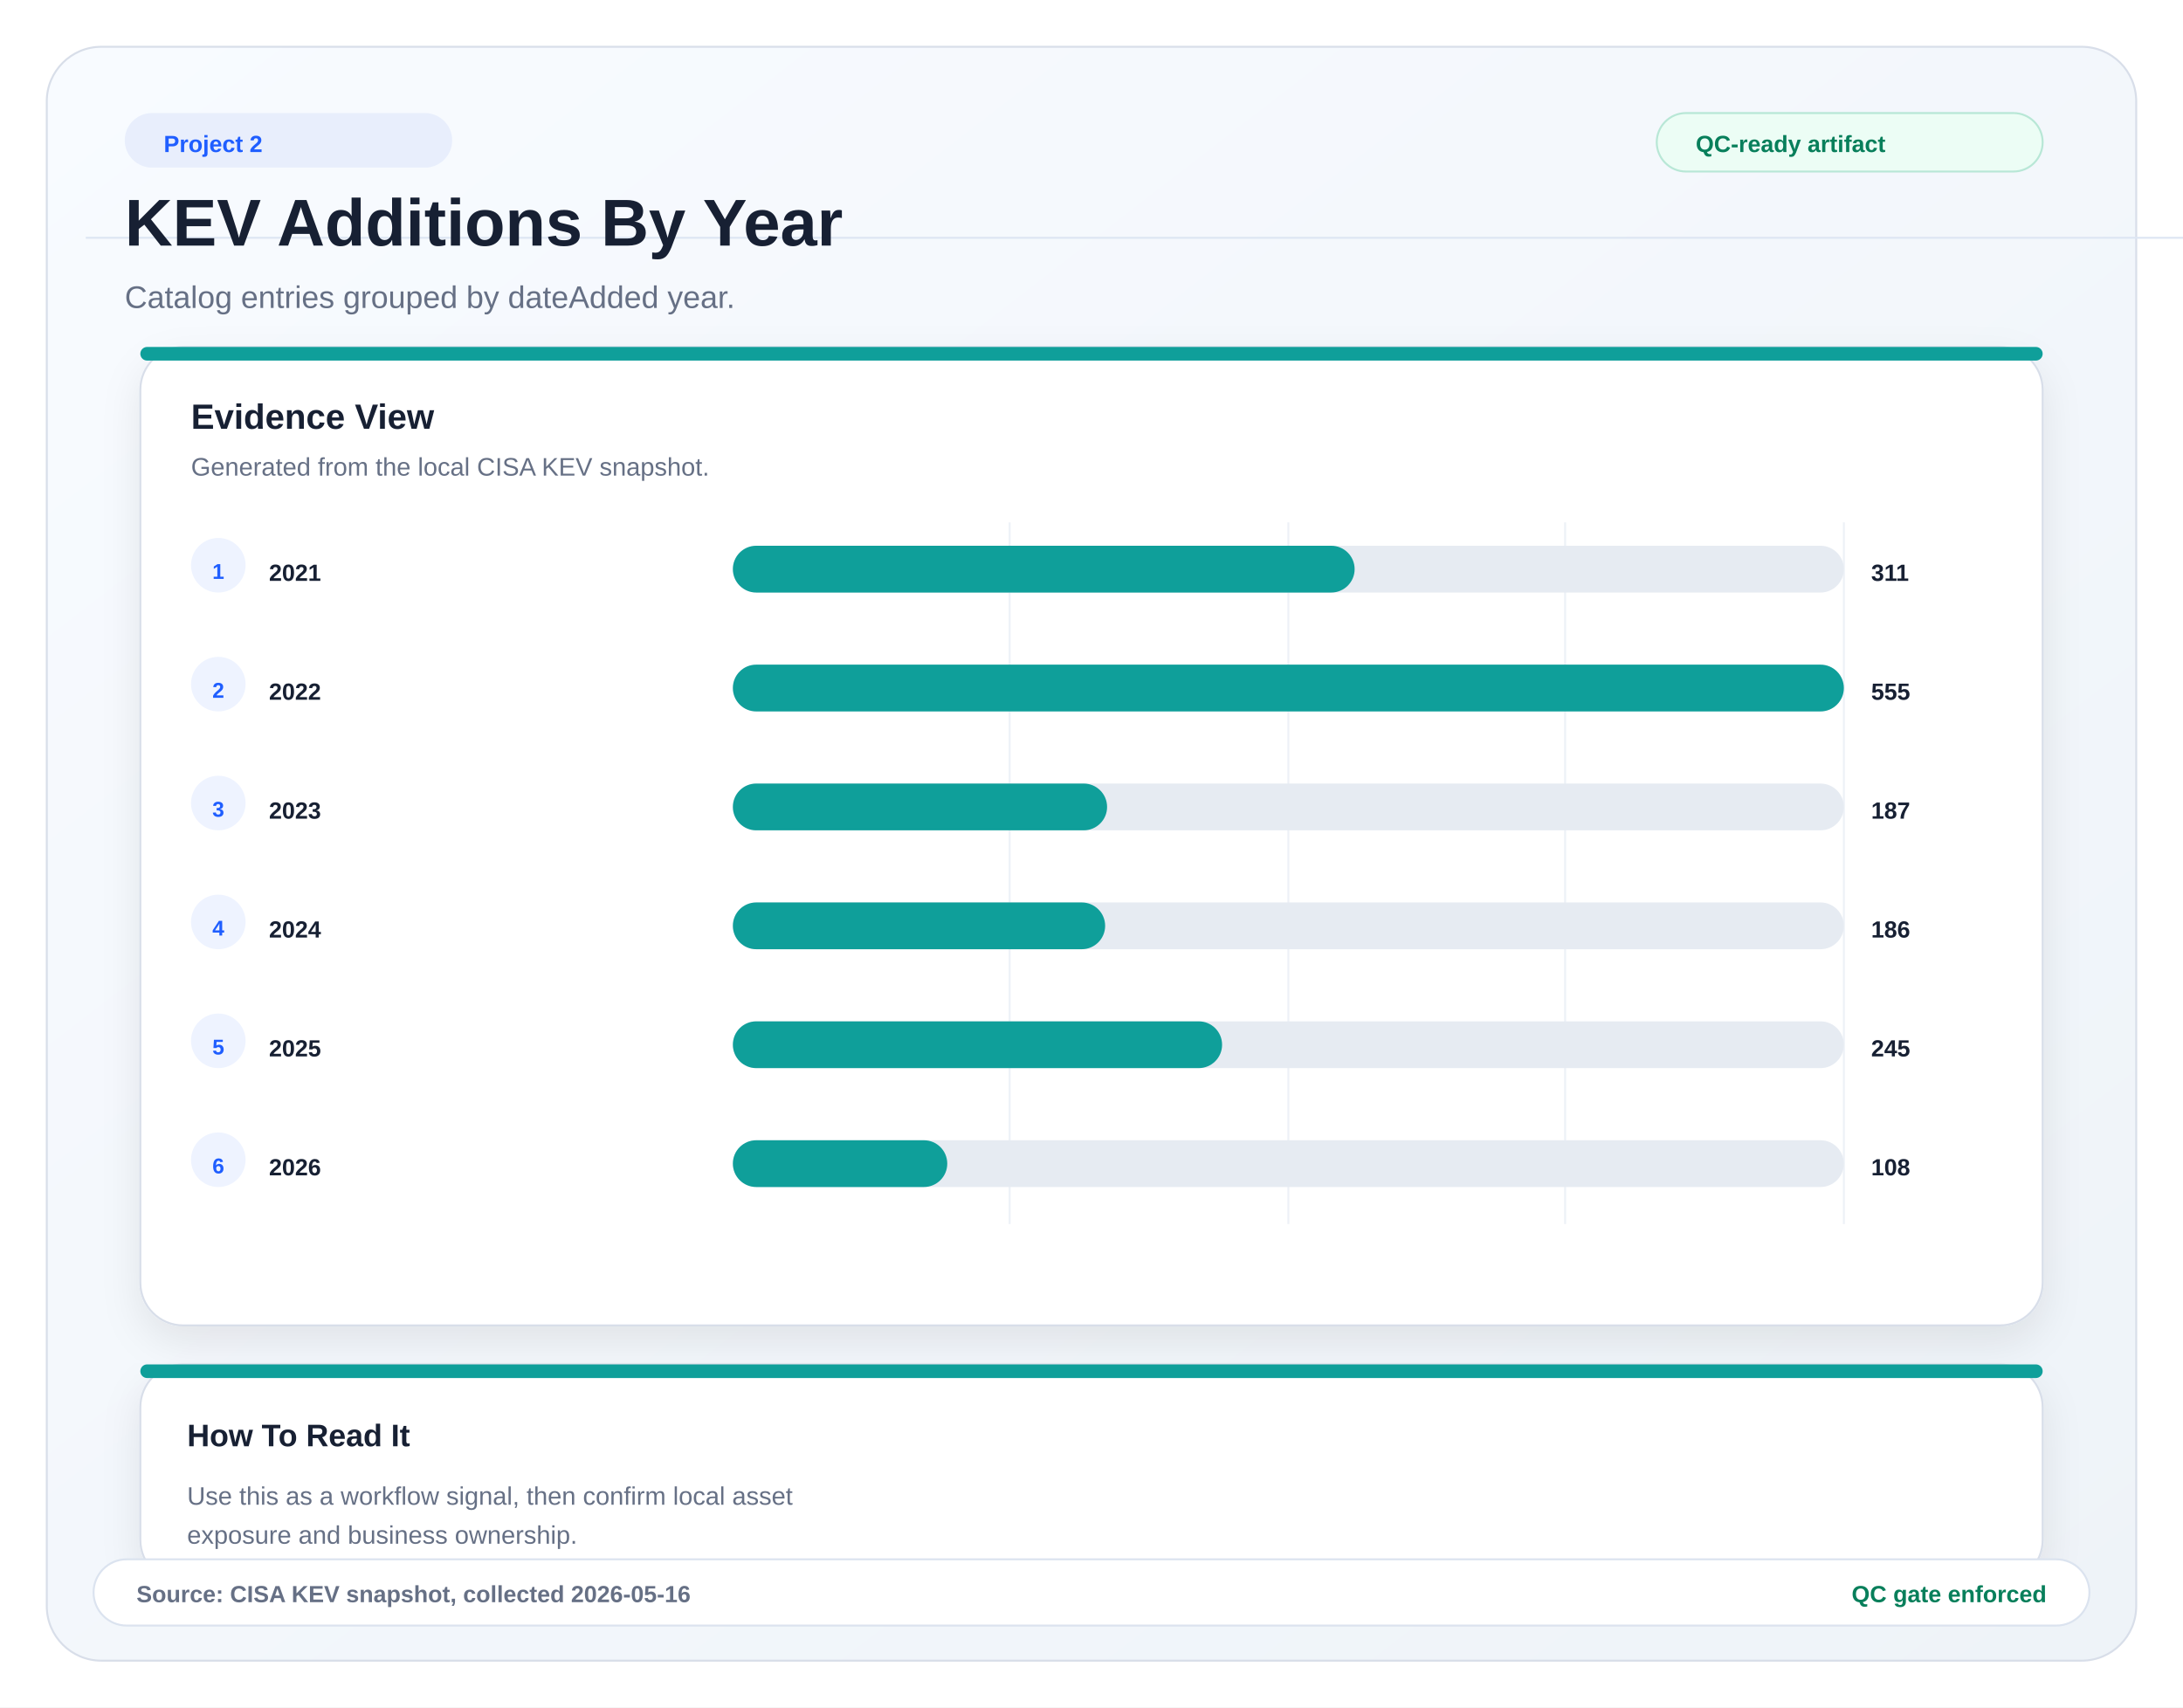
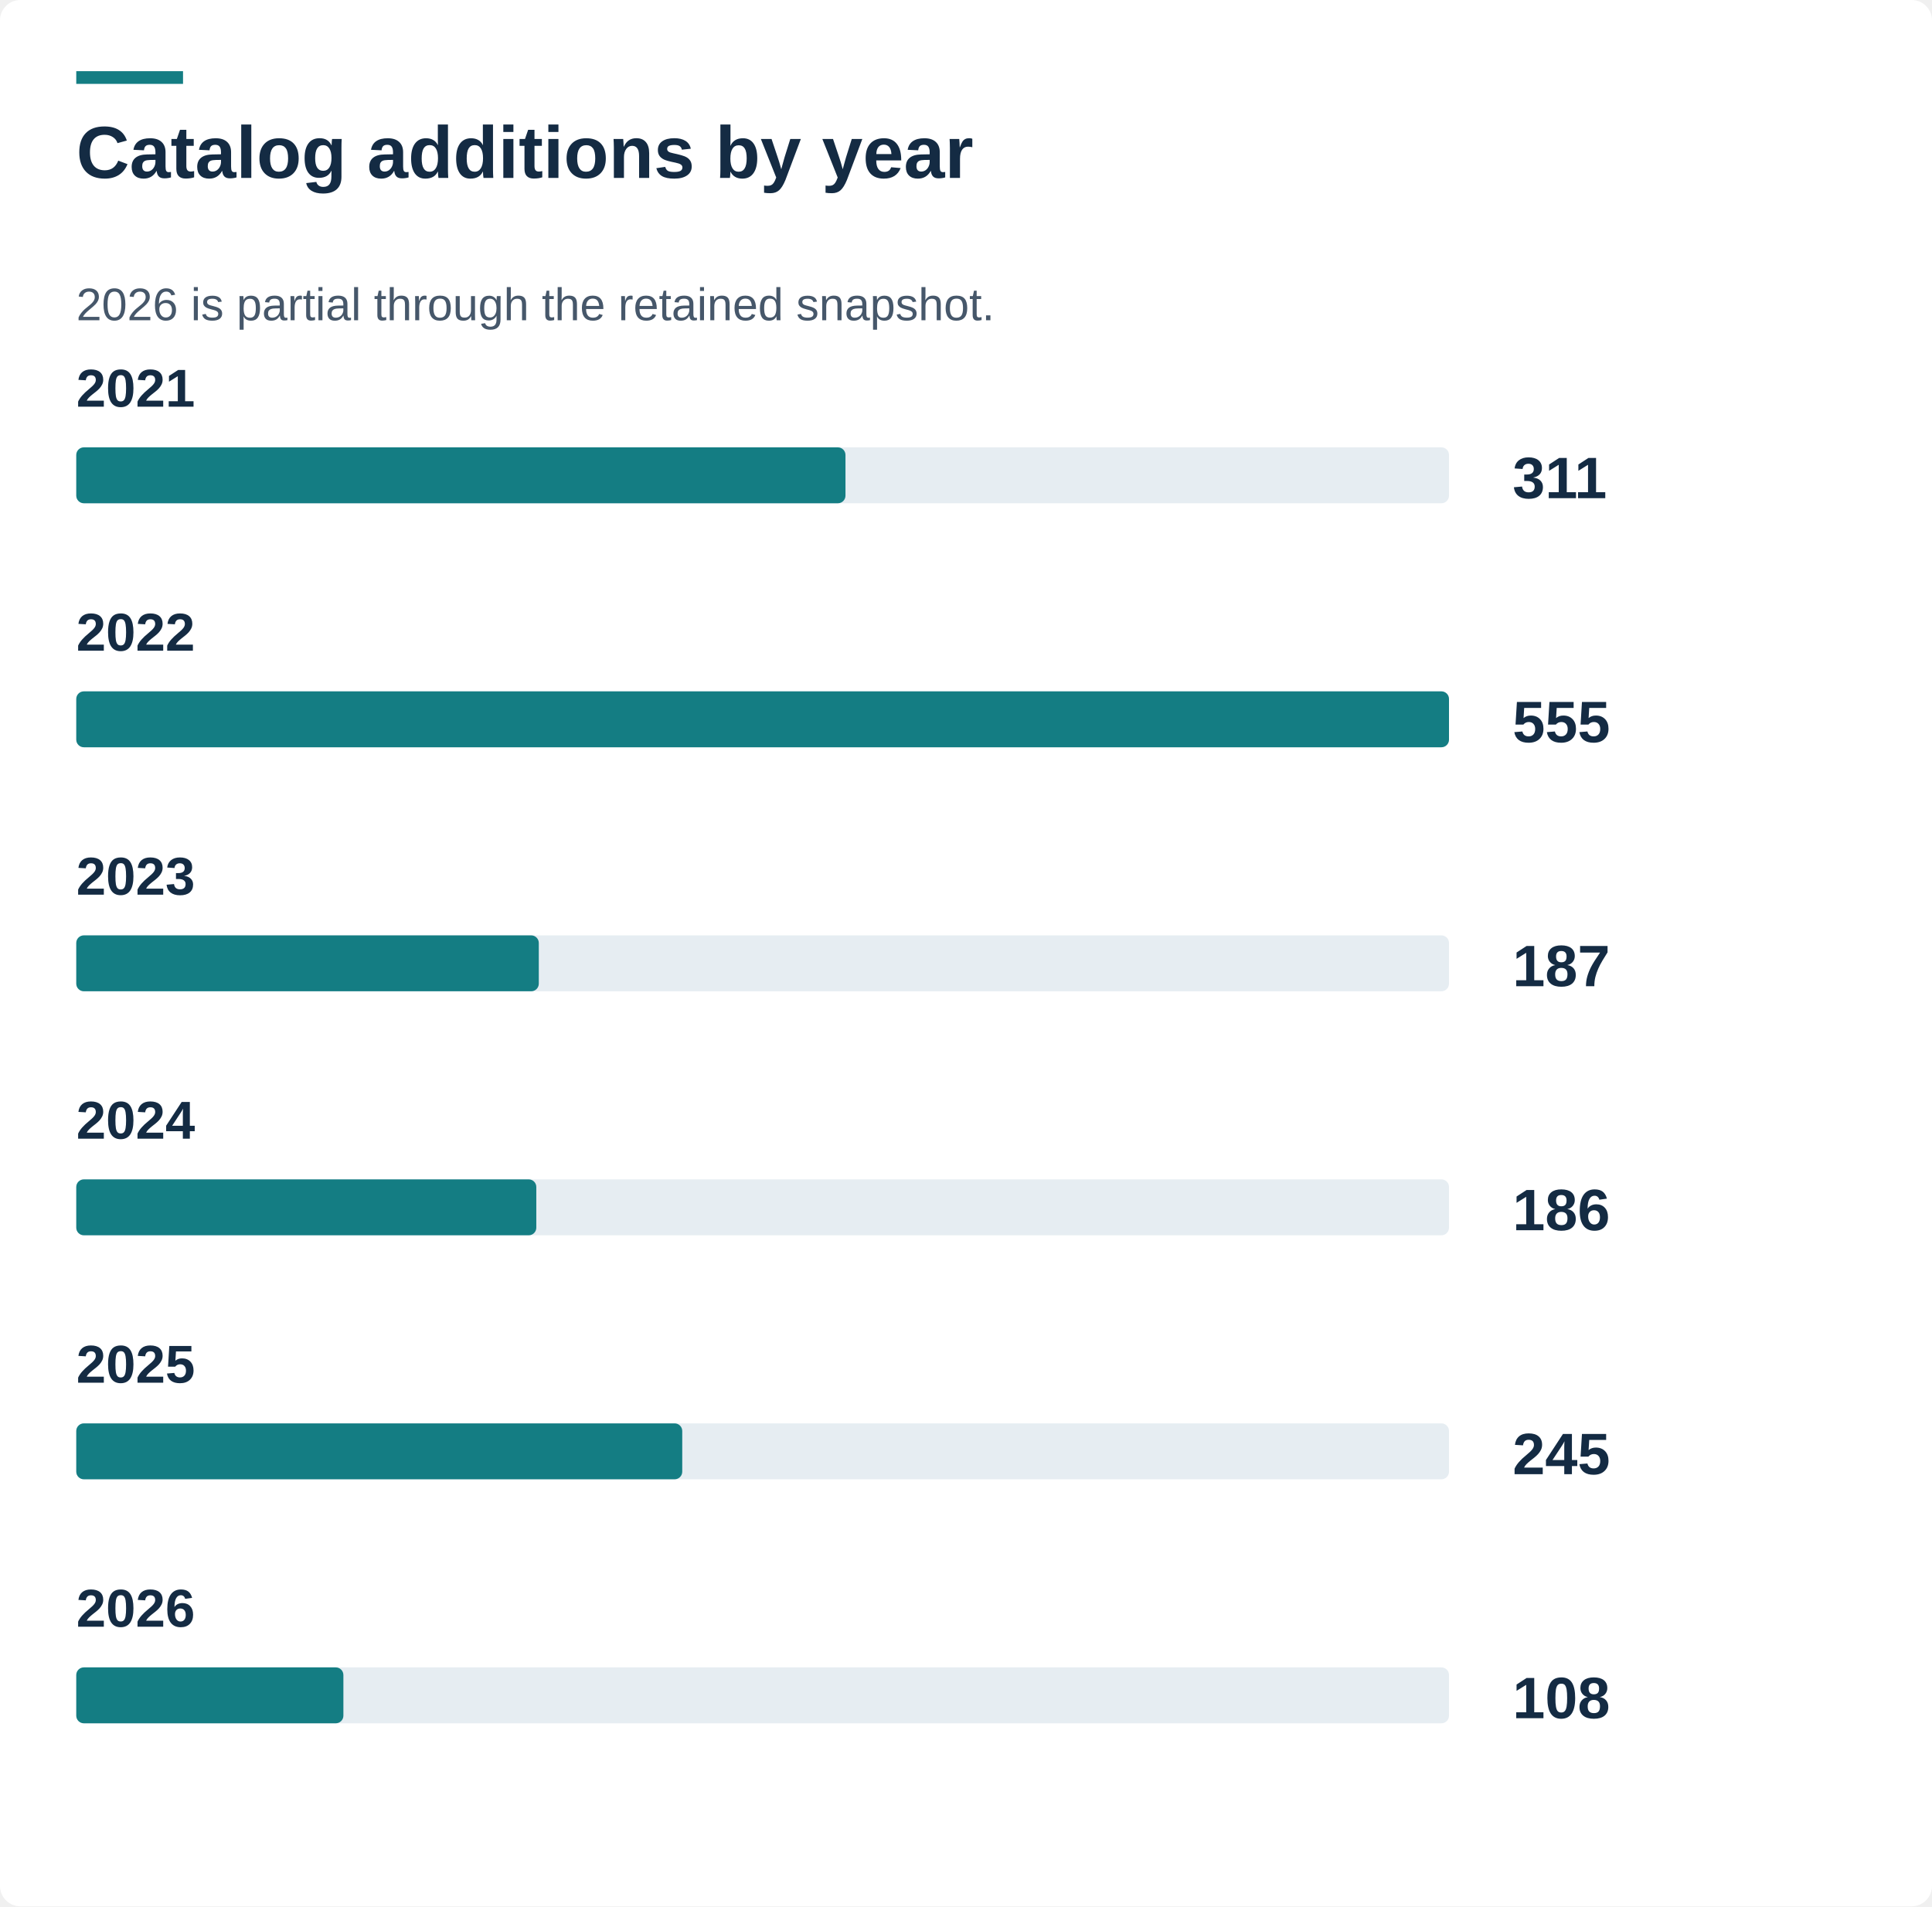
- <svg xmlns="http://www.w3.org/2000/svg" width="1120" height="876" viewBox="0 0 1120 876" role="img" aria-labelledby="title desc" data-qc-version="2" data-qc-polish="true">
+ <svg xmlns="http://www.w3.org/2000/svg" width="760" height="750" viewBox="0 0 760 750" role="img" aria-labelledby="title desc">
  <defs>
-     <linearGradient id="canvasGrad" x1="0" x2="1" y1="0" y2="1">
-       <stop offset="0%" stop-color="#f8fbff" />
-       <stop offset="100%" stop-color="#eef3f8" />
-     </linearGradient>
-     <filter id="cardShadow" x="-8%" y="-8%" width="116%" height="116%">
-       <feDropShadow dx="0" dy="8" stdDeviation="10" flood-color="#0f172a" flood-opacity="0.08" />
-     </filter>
-     <marker id="arrowHead" markerWidth="14" markerHeight="14" refX="12" refY="7" orient="auto" markerUnits="strokeWidth">
-       <path d="M2,2 L12,7 L2,12 Z" fill="#172033" />
+     <marker id="arrow" viewBox="0 0 10 10" refX="9" refY="5" markerWidth="8" markerHeight="8" orient="auto-start-reverse">
+       <path d="M 0 0 L 10 5 L 0 10 z" fill="#147d83" />
    </marker>
-     <style>
- .font { font-family: Segoe UI, Arial, Helvetica, sans-serif; }
- </style>
  </defs>
-   <rect width="100%" height="100%" fill="#ffffff" />
-   <rect data-qc-frame="true" x="24" y="24" width="1072" height="828" rx="28" fill="url(#canvasGrad)" stroke="#d8dee9" />
-   <path d="M44 122 H1236" stroke="#dde6f3" stroke-width="1" />
-   <rect x="64" y="58" width="168" height="28" rx="14" fill="#e8eefc" />
-   <text class="font" x="84" y="78" font-size="12" font-weight="700" fill="#1f5eff" text-anchor="start">Project 2</text>
-   <rect x="850" y="58" width="198" height="30" rx="15" fill="#ecfdf5" stroke="#b8e7d6" />
-   <text class="font" x="870" y="78" font-size="12" font-weight="700" fill="#087f5b" text-anchor="start">QC-ready artifact</text>
-   <text class="font" x="64" y="126" font-size="34" font-weight="800" fill="#172033" text-anchor="start">KEV Additions By Year</text>
-   <text class="font" x="64" y="158" font-size="16" font-weight="400" fill="#667085" text-anchor="start">Catalog entries grouped by dateAdded year.</text>
-   <g data-qc-card="true">
-     <rect x="72" y="178" width="976" height="502" rx="22" fill="#ffffff" stroke="#d8dee9" filter="url(#cardShadow)" />
-     <rect x="72" y="178" width="976" height="7" rx="3.5" fill="#0f9f9a" />
-     <text class="font" x="98" y="220" font-size="18" font-weight="800" fill="#172033" text-anchor="start">Evidence View</text>
-     <text class="font" x="98" y="244" font-size="13" font-weight="400" fill="#667085" text-anchor="start">Generated from the local CISA KEV snapshot.</text>
-     <line x1="518" y1="268" x2="518" y2="628" stroke="#edf1f7" stroke-width="1" />
-     <line x1="661" y1="268" x2="661" y2="628" stroke="#edf1f7" stroke-width="1" />
-     <line x1="803" y1="268" x2="803" y2="628" stroke="#edf1f7" stroke-width="1" />
-     <line x1="946" y1="268" x2="946" y2="628" stroke="#edf1f7" stroke-width="1" />
-     <rect x="98" y="276" width="28" height="28" rx="14" fill="#eef3ff" />
-     <text class="font" x="112" y="297" font-size="11" font-weight="800" fill="#1f5eff" text-anchor="middle">1</text>
-     <text class="font" x="138" y="298" font-size="12" font-weight="600" fill="#172033" text-anchor="start">2021</text>
-     <rect x="376" y="280" width="570" height="24" rx="12" fill="#e6ebf2" />
-     <rect x="376" y="280" width="319" height="24" rx="12" fill="#0f9f9a" />
-     <text class="font" x="960" y="298" font-size="12" font-weight="800" fill="#172033" text-anchor="start">311</text>
-     <rect x="98" y="337" width="28" height="28" rx="14" fill="#eef3ff" />
-     <text class="font" x="112" y="358" font-size="11" font-weight="800" fill="#1f5eff" text-anchor="middle">2</text>
-     <text class="font" x="138" y="359" font-size="12" font-weight="600" fill="#172033" text-anchor="start">2022</text>
-     <rect x="376" y="341" width="570" height="24" rx="12" fill="#e6ebf2" />
-     <rect x="376" y="341" width="570" height="24" rx="12" fill="#0f9f9a" />
-     <text class="font" x="960" y="359" font-size="12" font-weight="800" fill="#172033" text-anchor="start">555</text>
-     <rect x="98" y="398" width="28" height="28" rx="14" fill="#eef3ff" />
-     <text class="font" x="112" y="419" font-size="11" font-weight="800" fill="#1f5eff" text-anchor="middle">3</text>
-     <text class="font" x="138" y="420" font-size="12" font-weight="600" fill="#172033" text-anchor="start">2023</text>
-     <rect x="376" y="402" width="570" height="24" rx="12" fill="#e6ebf2" />
-     <rect x="376" y="402" width="192" height="24" rx="12" fill="#0f9f9a" />
-     <text class="font" x="960" y="420" font-size="12" font-weight="800" fill="#172033" text-anchor="start">187</text>
-     <rect x="98" y="459" width="28" height="28" rx="14" fill="#eef3ff" />
-     <text class="font" x="112" y="480" font-size="11" font-weight="800" fill="#1f5eff" text-anchor="middle">4</text>
-     <text class="font" x="138" y="481" font-size="12" font-weight="600" fill="#172033" text-anchor="start">2024</text>
-     <rect x="376" y="463" width="570" height="24" rx="12" fill="#e6ebf2" />
-     <rect x="376" y="463" width="191" height="24" rx="12" fill="#0f9f9a" />
-     <text class="font" x="960" y="481" font-size="12" font-weight="800" fill="#172033" text-anchor="start">186</text>
-     <rect x="98" y="520" width="28" height="28" rx="14" fill="#eef3ff" />
-     <text class="font" x="112" y="541" font-size="11" font-weight="800" fill="#1f5eff" text-anchor="middle">5</text>
-     <text class="font" x="138" y="542" font-size="12" font-weight="600" fill="#172033" text-anchor="start">2025</text>
-     <rect x="376" y="524" width="570" height="24" rx="12" fill="#e6ebf2" />
-     <rect x="376" y="524" width="251" height="24" rx="12" fill="#0f9f9a" />
-     <text class="font" x="960" y="542" font-size="12" font-weight="800" fill="#172033" text-anchor="start">245</text>
-     <rect x="98" y="581" width="28" height="28" rx="14" fill="#eef3ff" />
-     <text class="font" x="112" y="602" font-size="11" font-weight="800" fill="#1f5eff" text-anchor="middle">6</text>
-     <text class="font" x="138" y="603" font-size="12" font-weight="600" fill="#172033" text-anchor="start">2026</text>
-     <rect x="376" y="585" width="570" height="24" rx="12" fill="#e6ebf2" />
-     <rect x="376" y="585" width="110" height="24" rx="12" fill="#0f9f9a" />
-     <text class="font" x="960" y="603" font-size="12" font-weight="800" fill="#172033" text-anchor="start">108</text>
-   </g>
-   <g data-qc-card="true">
-     <rect x="72" y="700" width="976" height="112" rx="22" fill="#ffffff" stroke="#d8dee9" filter="url(#cardShadow)" />
-     <rect x="72" y="700" width="976" height="7" rx="3.5" fill="#0f9f9a" />
-     <text class="font" x="96" y="742" font-size="16" font-weight="800" fill="#172033" text-anchor="start">How To Read It</text>
-     <text class="font" x="96" y="772" font-size="13" font-weight="400" fill="#667085" text-anchor="start">Use this as a workflow signal, then confirm local asset</text>
-     <text class="font" x="96" y="792" font-size="13" font-weight="400" fill="#667085" text-anchor="start">exposure and business ownership.</text>
-   </g>
-   <g data-qc-footer="true">
-     <rect x="48" y="800" width="1024" height="34" rx="17" fill="#ffffff" stroke="#dbe3ef" />
-     <text class="font" x="70" y="822" font-size="12" font-weight="600" fill="#667085" text-anchor="start">Source: CISA KEV snapshot, collected 2026-05-16</text>
-     <text class="font" x="1050" y="822" font-size="12" font-weight="700" fill="#087f5b" text-anchor="end">QC gate enforced</text>
+   <rect width="760" height="100%" rx="8" fill="#ffffff" />
+   <g font-family="Arial, Helvetica, sans-serif">
+     <rect x="30" y="28" width="42" height="5" fill="#147d83" />
+     <text x="30" y="70" font-size="29" font-weight="700" fill="#142b43">Catalog additions by year</text>
+     <text x="30" y="126" font-size="18" font-weight="400" fill="#46576a">2026 is partial through the retained snapshot.</text>
+     <text x="30" y="160" font-size="21" font-weight="700" fill="#142b43">2021</text>
+     <rect x="30" y="176" width="540" height="22" rx="3" fill="#e6edf2" />
+     <rect x="30" y="176" width="302.59" height="22" rx="3" fill="#147d83" />
+     <text x="595" y="196" font-size="23" font-weight="700" fill="#142b43">311</text>
+     <text x="30" y="256" font-size="21" font-weight="700" fill="#142b43">2022</text>
+     <rect x="30" y="272" width="540" height="22" rx="3" fill="#e6edf2" />
+     <rect x="30" y="272" width="540.00" height="22" rx="3" fill="#147d83" />
+     <text x="595" y="292" font-size="23" font-weight="700" fill="#142b43">555</text>
+     <text x="30" y="352" font-size="21" font-weight="700" fill="#142b43">2023</text>
+     <rect x="30" y="368" width="540" height="22" rx="3" fill="#e6edf2" />
+     <rect x="30" y="368" width="181.95" height="22" rx="3" fill="#147d83" />
+     <text x="595" y="388" font-size="23" font-weight="700" fill="#142b43">187</text>
+     <text x="30" y="448" font-size="21" font-weight="700" fill="#142b43">2024</text>
+     <rect x="30" y="464" width="540" height="22" rx="3" fill="#e6edf2" />
+     <rect x="30" y="464" width="180.97" height="22" rx="3" fill="#147d83" />
+     <text x="595" y="484" font-size="23" font-weight="700" fill="#142b43">186</text>
+     <text x="30" y="544" font-size="21" font-weight="700" fill="#142b43">2025</text>
+     <rect x="30" y="560" width="540" height="22" rx="3" fill="#e6edf2" />
+     <rect x="30" y="560" width="238.38" height="22" rx="3" fill="#147d83" />
+     <text x="595" y="580" font-size="23" font-weight="700" fill="#142b43">245</text>
+     <text x="30" y="640" font-size="21" font-weight="700" fill="#142b43">2026</text>
+     <rect x="30" y="656" width="540" height="22" rx="3" fill="#e6edf2" />
+     <rect x="30" y="656" width="105.08" height="22" rx="3" fill="#147d83" />
+     <text x="595" y="676" font-size="23" font-weight="700" fill="#142b43">108</text>
  </g>
</svg>
